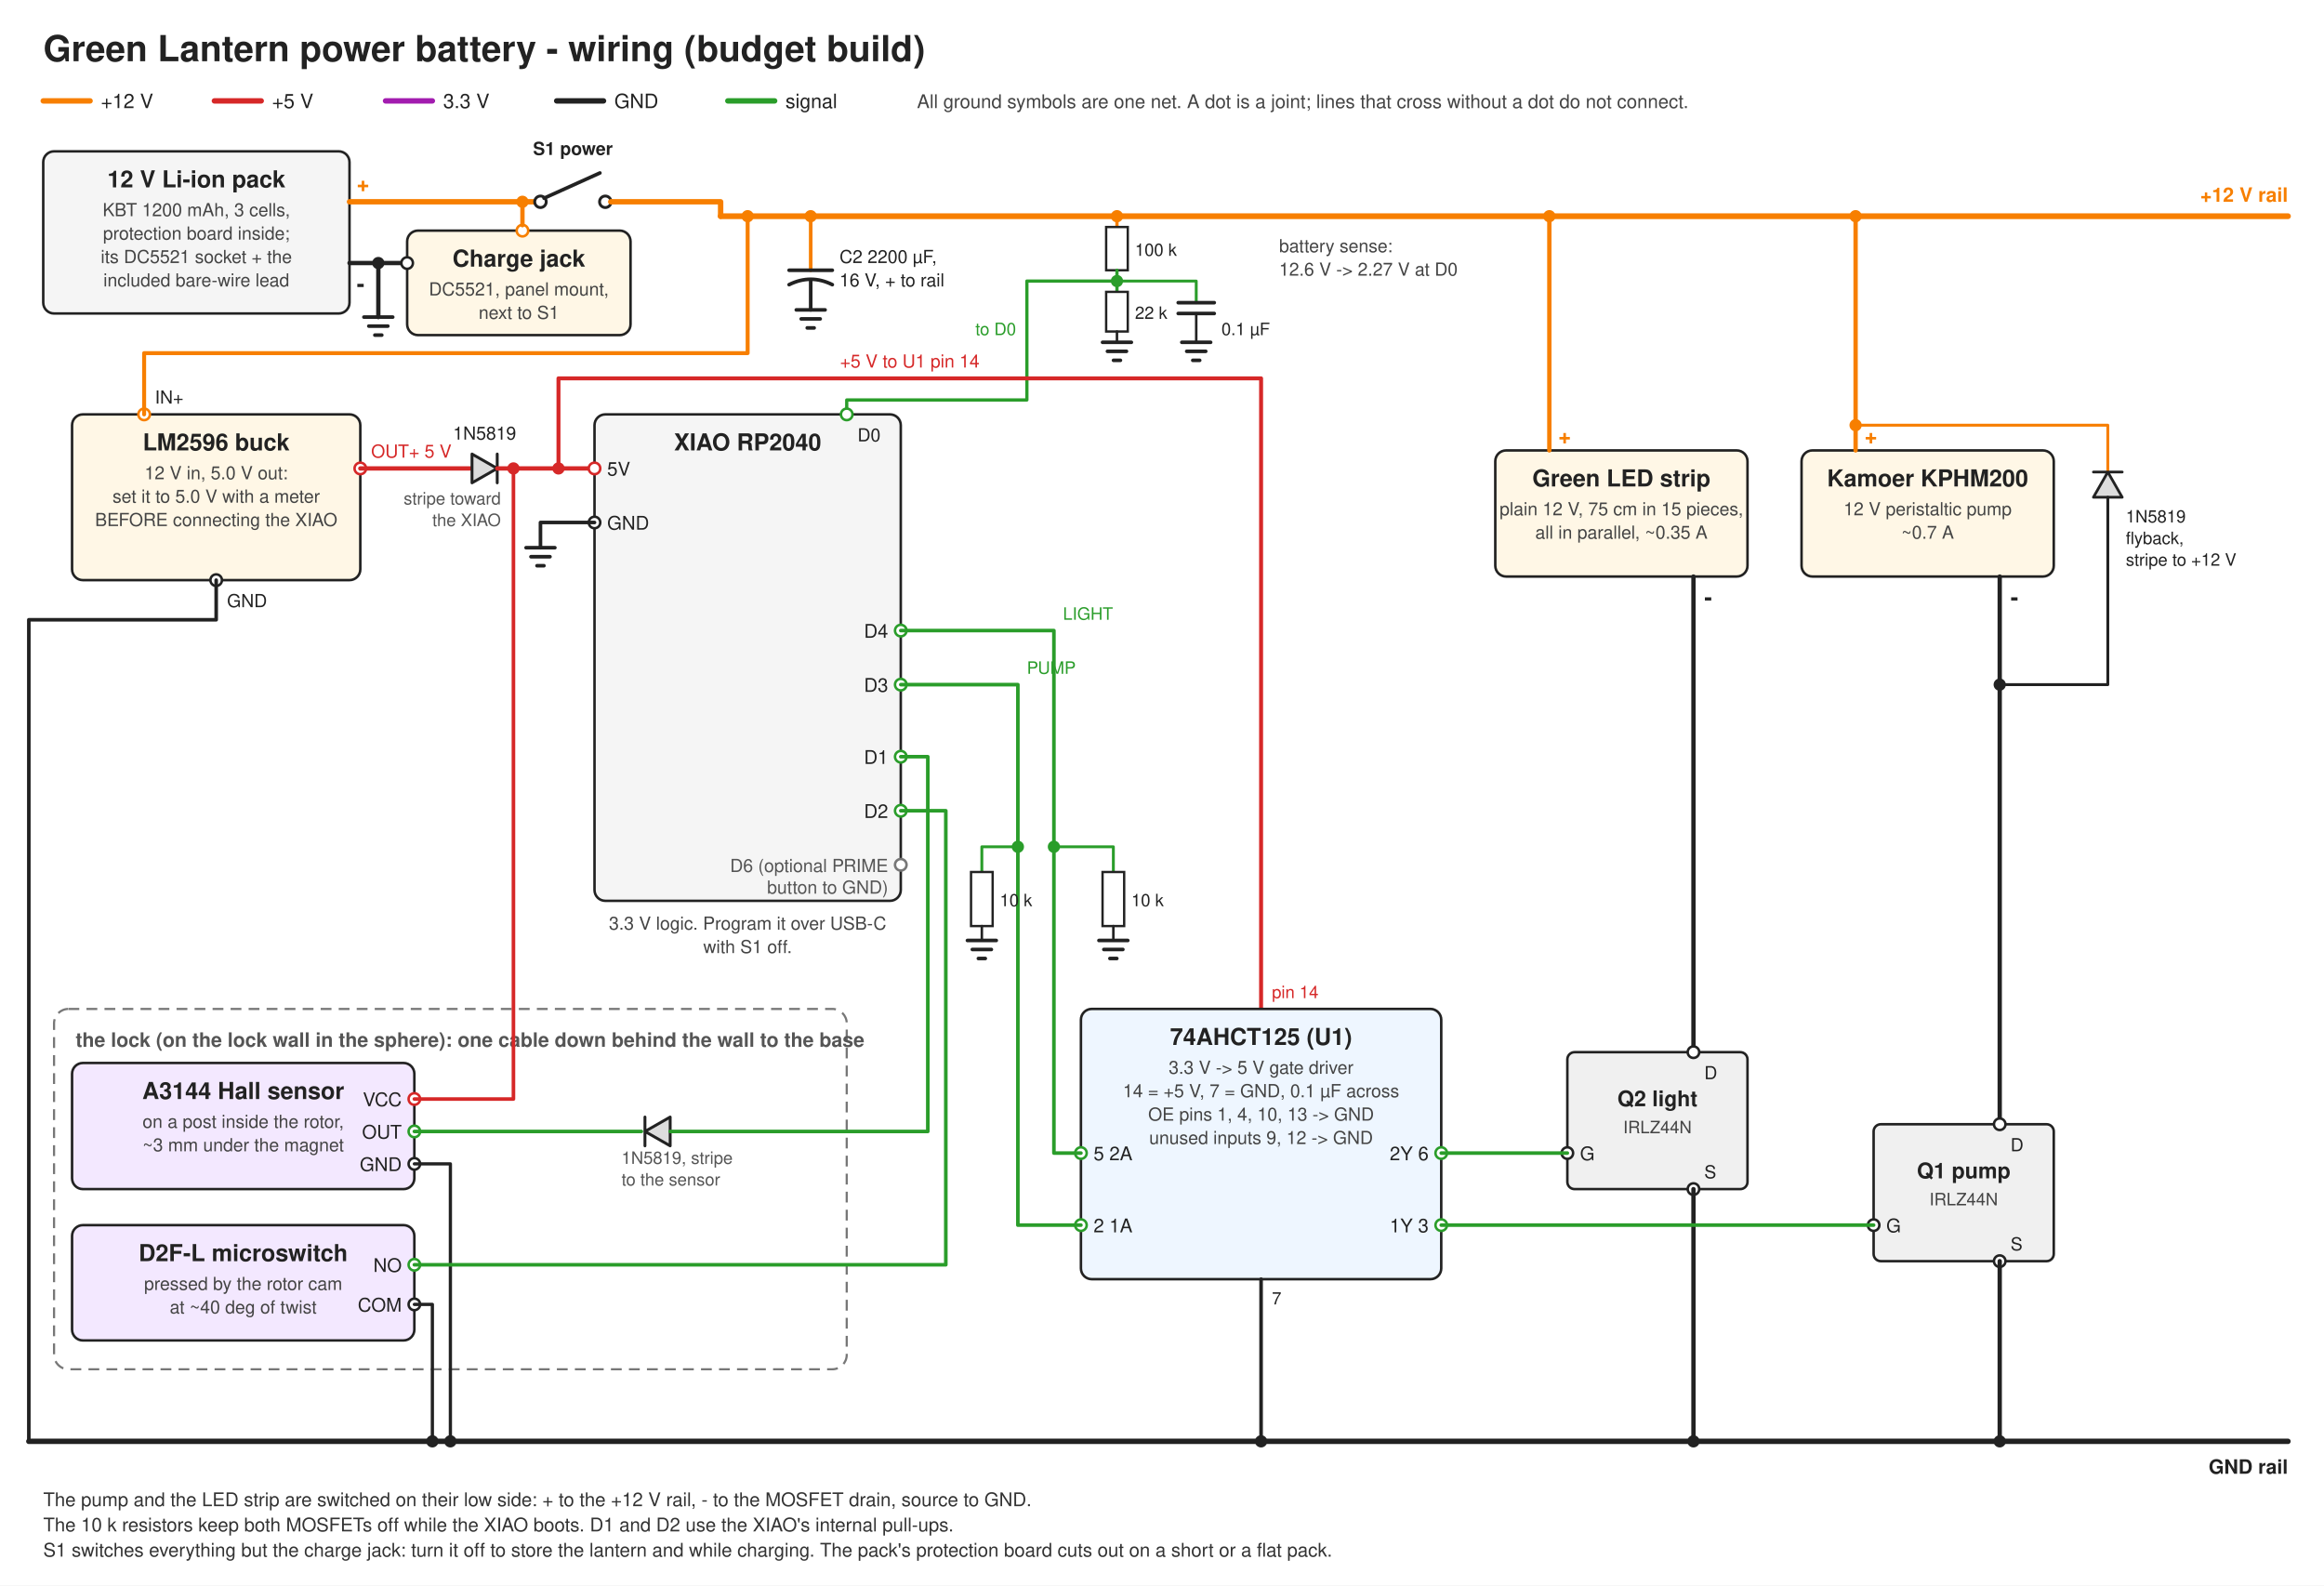
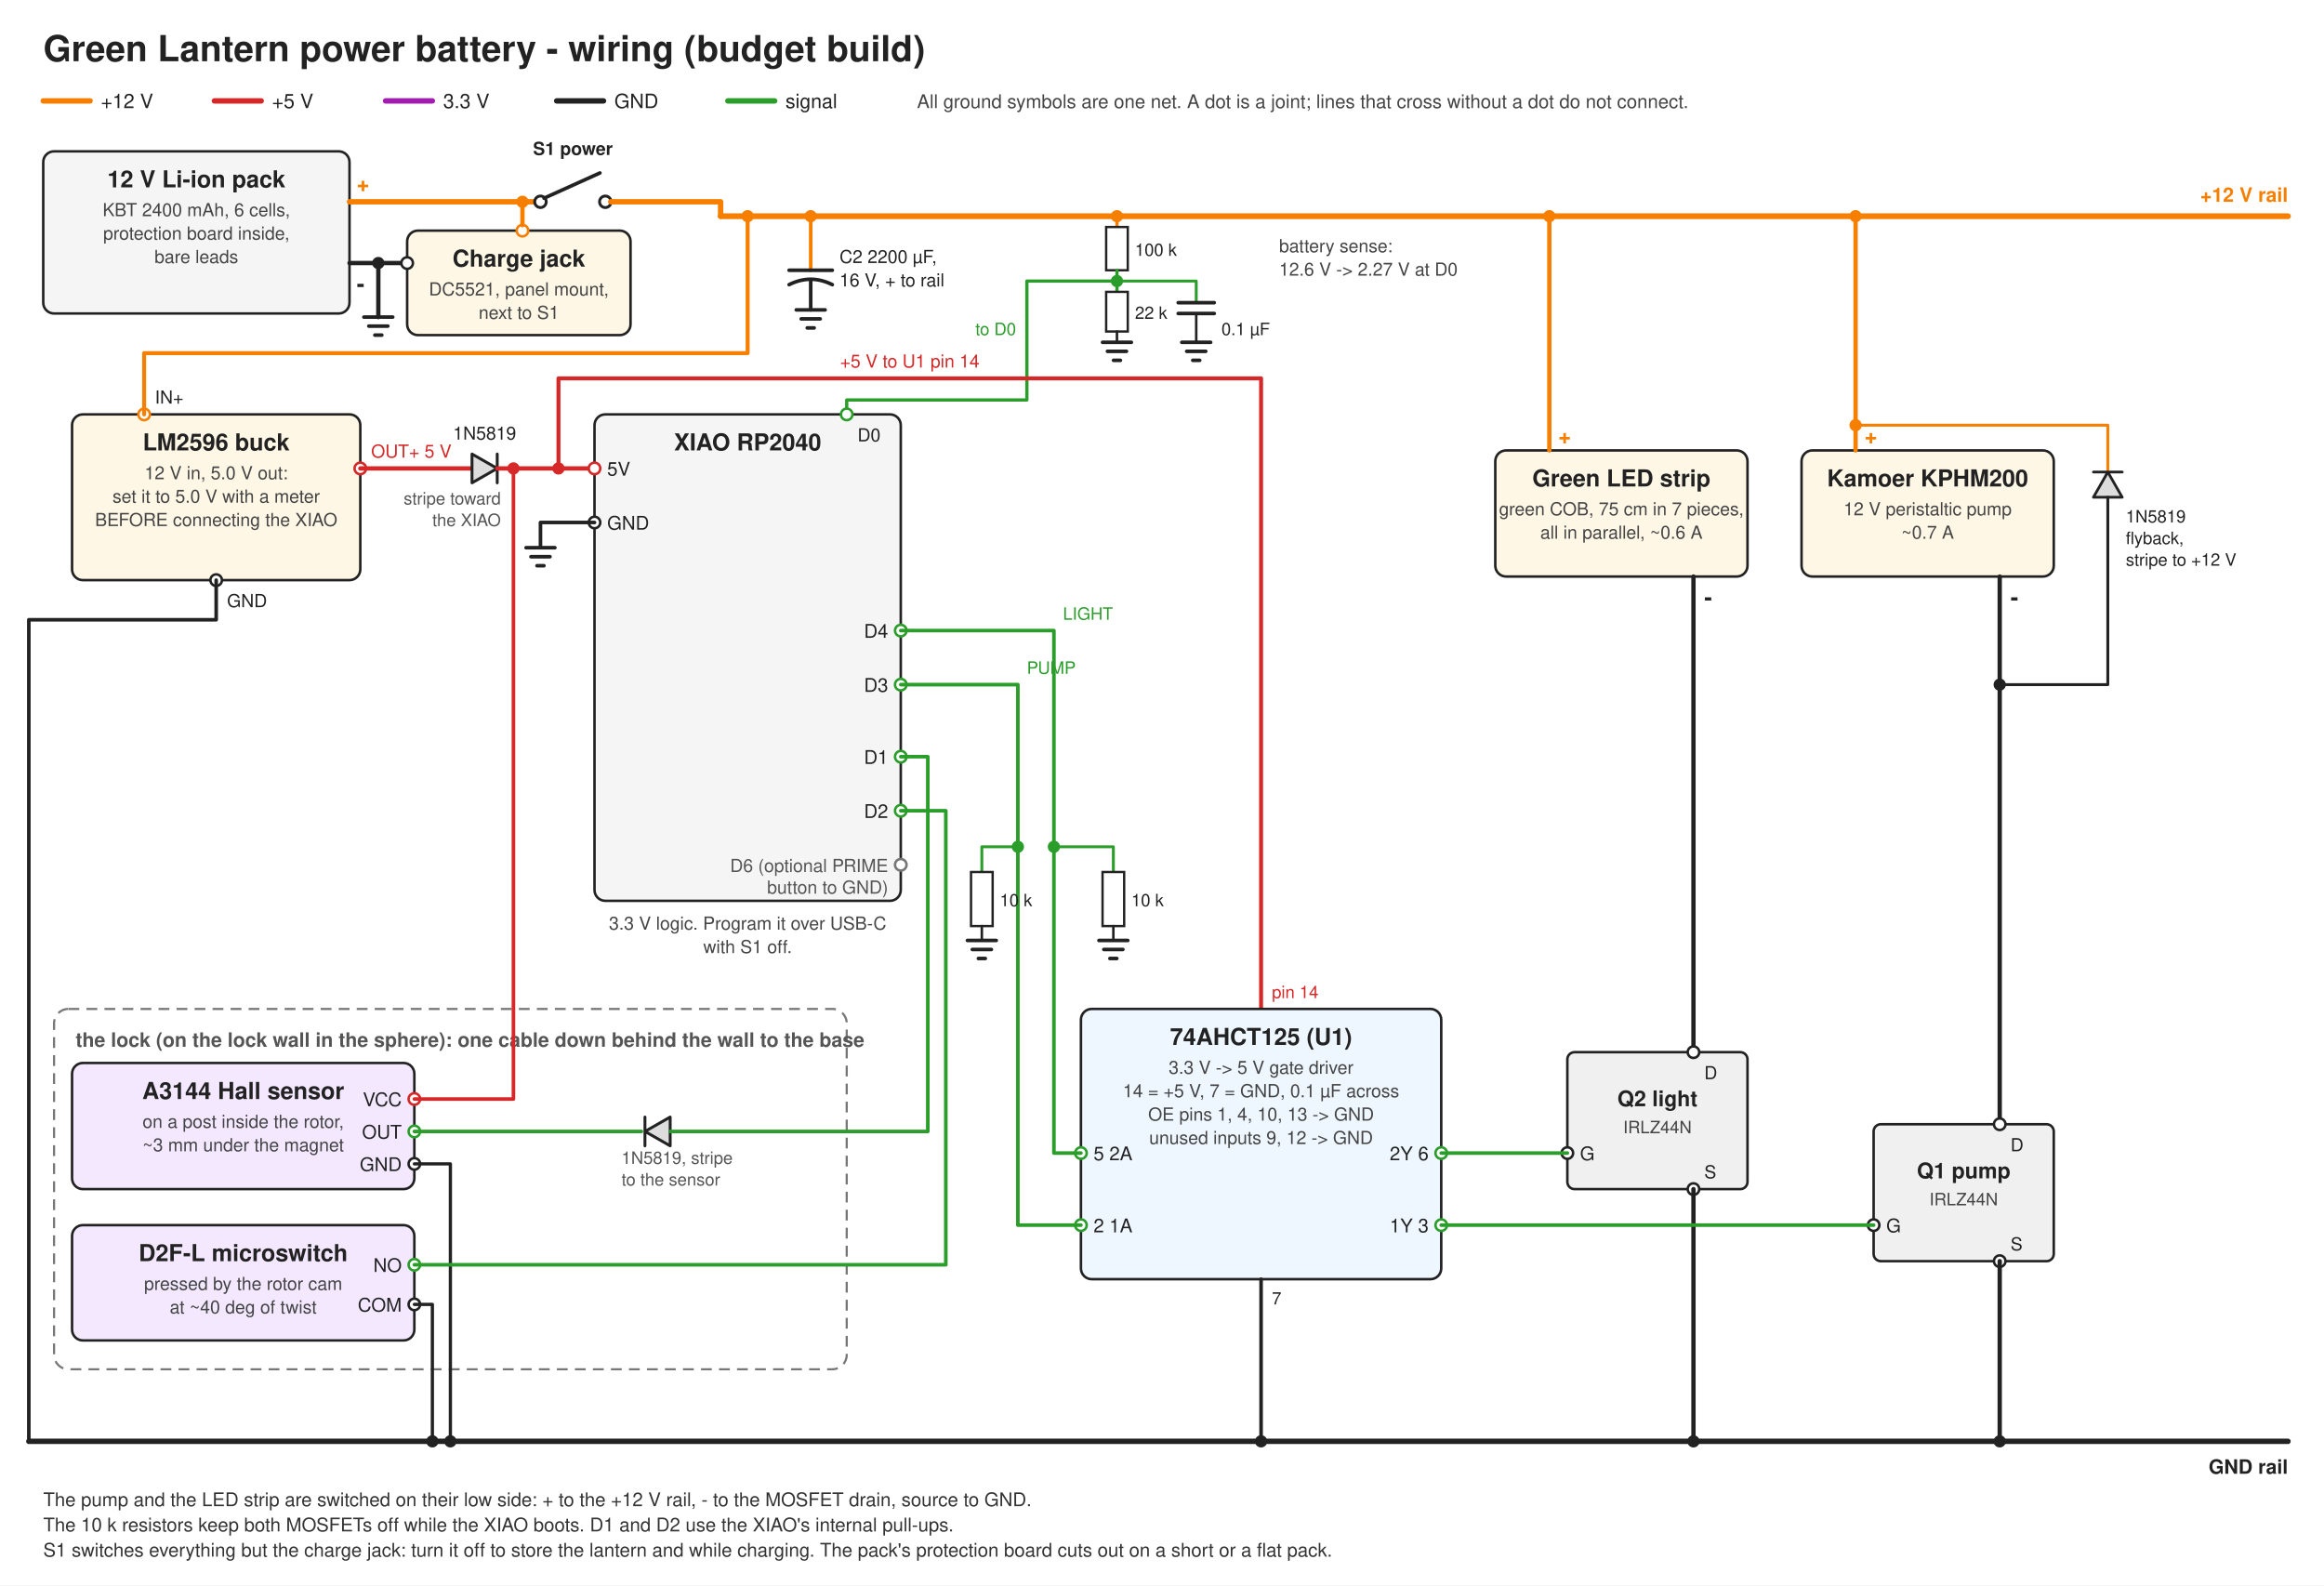
<svg xmlns="http://www.w3.org/2000/svg" viewBox="0 0 1290 880" width="1290" height="880" font-family="Helvetica, Arial, sans-serif" font-size="12" fill="#222222">
  <defs>
    <marker id="arr" viewBox="0 0 10 10" refX="9" refY="5" markerWidth="7" markerHeight="7" orient="auto-start-reverse">
      <path d="M0,0 L10,5 L0,10 z" fill="context-stroke" />
    </marker>
    <marker id="arrP" viewBox="0 0 10 10" refX="9" refY="5" markerWidth="7" markerHeight="7" orient="auto-start-reverse">
      <path d="M0,0 L10,5 L0,10 z" fill="#7c3aed" />
    </marker>
    <marker id="arrB" viewBox="0 0 10 10" refX="9" refY="5" markerWidth="7" markerHeight="7" orient="auto-start-reverse">
      <path d="M0,0 L10,5 L0,10 z" fill="#1d4ed8" />
    </marker>
    <marker id="arrGy" viewBox="0 0 10 10" refX="9" refY="5" markerWidth="7" markerHeight="7" orient="auto-start-reverse">
      <path d="M0,0 L10,5 L0,10 z" fill="#777777" />
    </marker>
    <marker id="arrG" viewBox="0 0 10 10" refX="9" refY="5" markerWidth="7" markerHeight="7" orient="auto-start-reverse">
      <path d="M0,0 L10,5 L0,10 z" fill="#2a9d2a" />
    </marker>
    <marker id="arrK" viewBox="0 0 10 10" refX="9" refY="5" markerWidth="7" markerHeight="7" orient="auto-start-reverse">
      <path d="M0,0 L10,5 L0,10 z" fill="#222222" />
    </marker>
    <marker id="arrO" viewBox="0 0 10 10" refX="9" refY="5" markerWidth="7" markerHeight="7" orient="auto-start-reverse">
      <path d="M0,0 L10,5 L0,10 z" fill="#f77f00" />
    </marker>
    <marker id="arrR" viewBox="0 0 10 10" refX="9" refY="5" markerWidth="7" markerHeight="7" orient="auto-start-reverse">
      <path d="M0,0 L10,5 L0,10 z" fill="#d62828" />
    </marker>
  </defs>
  <rect x="0" y="0" width="1290" height="880" fill="#ffffff" />
  <text x="24" y="34" font-size="20" text-anchor="start" font-weight="bold" fill="#222222">Green Lantern power battery - wiring (budget build)</text>
  <path d="M24,56 L50,56" fill="none" stroke="#f77f00" stroke-width="3" stroke-linecap="round" stroke-linejoin="round" />
  <text x="56" y="60" font-size="11" text-anchor="start" font-weight="normal" fill="#222222">+12 V</text>
  <path d="M119,56 L145,56" fill="none" stroke="#d62828" stroke-width="3" stroke-linecap="round" stroke-linejoin="round" />
  <text x="151" y="60" font-size="11" text-anchor="start" font-weight="normal" fill="#222222">+5 V</text>
  <path d="M214,56 L240,56" fill="none" stroke="#a21caf" stroke-width="3" stroke-linecap="round" stroke-linejoin="round" />
  <text x="246" y="60" font-size="11" text-anchor="start" font-weight="normal" fill="#222222">3.3 V</text>
  <path d="M309,56 L335,56" fill="none" stroke="#222222" stroke-width="3" stroke-linecap="round" stroke-linejoin="round" />
  <text x="341" y="60" font-size="11" text-anchor="start" font-weight="normal" fill="#222222">GND</text>
  <path d="M404,56 L430,56" fill="none" stroke="#2a9d2a" stroke-width="3" stroke-linecap="round" stroke-linejoin="round" />
  <text x="436" y="60" font-size="11" text-anchor="start" font-weight="normal" fill="#222222">signal</text>
  <text x="509" y="60" font-size="10.5" text-anchor="start" font-weight="normal" fill="#444">All ground symbols are one net. A dot is a joint; lines that cross without a dot do not connect.</text>
  <path d="M400,120 L1270,120" fill="none" stroke="#f77f00" stroke-width="3.2" stroke-linecap="round" stroke-linejoin="round" />
  <text x="1270" y="112" font-size="11" text-anchor="end" font-weight="bold" fill="#f77f00">+12 V rail</text>
  <path d="M16,800 L1270,800" fill="none" stroke="#222222" stroke-width="3" stroke-linecap="round" stroke-linejoin="round" />
  <text x="1270" y="818" font-size="11" text-anchor="end" font-weight="bold" fill="#222222">GND rail</text>
  <rect x="24" y="84" width="170" height="90" rx="6" fill="#f5f5f5" stroke="#222222" stroke-width="1.4" />
  <text x="109.0" y="104" font-size="13" text-anchor="middle" font-weight="bold" fill="#222222">12 V Li-ion pack</text>
-   <text x="109.0" y="120" font-size="10" text-anchor="middle" font-weight="normal" fill="#444">KBT 1200 mAh, 3 cells,</text>
-   <text x="109.0" y="133" font-size="10" text-anchor="middle" font-weight="normal" fill="#444">protection board inside;</text>
-   <text x="109.0" y="146" font-size="10" text-anchor="middle" font-weight="normal" fill="#444">its DC5521 socket + the</text>
-   <text x="109.0" y="159" font-size="10" text-anchor="middle" font-weight="normal" fill="#444">included bare-wire lead</text>
+   <text x="109.0" y="120" font-size="10" text-anchor="middle" font-weight="normal" fill="#444">KBT 2400 mAh, 6 cells,</text>
+   <text x="109.0" y="133" font-size="10" text-anchor="middle" font-weight="normal" fill="#444">protection board inside,</text>
+   <text x="109.0" y="146" font-size="10" text-anchor="middle" font-weight="normal" fill="#444">bare leads</text>
  <text x="198" y="106" font-size="12" text-anchor="start" font-weight="bold" fill="#f77f00">+</text>
  <text x="198" y="162" font-size="13" text-anchor="start" font-weight="bold" fill="#222222">-</text>
  <path d="M194,112 L300,112" fill="none" stroke="#f77f00" stroke-width="3" stroke-linecap="round" stroke-linejoin="round" />
  <circle cx="290" cy="112" r="3.4" fill="#f77f00" />
  <circle cx="300" cy="112" r="3.2" fill="#ffffff" stroke="#222222" stroke-width="1.6" />
  <circle cx="336" cy="112" r="3.2" fill="#ffffff" stroke="#222222" stroke-width="1.6" />
  <path d="M302,110 L333,96" fill="none" stroke="#222222" stroke-width="2" stroke-linecap="round" stroke-linejoin="round" />
  <text x="318" y="86" font-size="10" text-anchor="middle" font-weight="bold" fill="#222222">S1 power</text>
  <path d="M339,112 L400,112 L400,120" fill="none" stroke="#f77f00" stroke-width="3" stroke-linecap="round" stroke-linejoin="round" />
  <path d="M194,146 L226,146" fill="none" stroke="#222222" stroke-width="2.4" stroke-linecap="round" stroke-linejoin="round" />
  <circle cx="210" cy="146" r="3.4" fill="#222222" />
  <path d="M210,146 L210,176" fill="none" stroke="#222222" stroke-width="2.4" stroke-linecap="round" stroke-linejoin="round" />
  <path d="M202.0,176 L218.0,176 M204.72,181.0 L215.28,181.0 M208.08,186.0 L211.92,186.0" fill="none" stroke="#222222" stroke-width="2" stroke-linecap="round" stroke-linejoin="round" />
  <rect x="226" y="128" width="124" height="58" rx="6" fill="#fff7e6" stroke="#222222" stroke-width="1.4" />
  <text x="288.0" y="148" font-size="13" text-anchor="middle" font-weight="bold" fill="#222222">Charge jack</text>
  <text x="288.0" y="164" font-size="10" text-anchor="middle" font-weight="normal" fill="#444">DC5521, panel mount,</text>
  <text x="288.0" y="177" font-size="10" text-anchor="middle" font-weight="normal" fill="#444">next to S1</text>
  <circle cx="226" cy="146" r="3.2" fill="#ffffff" stroke="#222222" stroke-width="1.4" />
  <circle cx="290" cy="128" r="3.2" fill="#ffffff" stroke="#f77f00" stroke-width="1.4" />
  <path d="M290,112 L290,125" fill="none" stroke="#f77f00" stroke-width="2.4" stroke-linecap="round" stroke-linejoin="round" />
  <path d="M450,120 L450,150" fill="none" stroke="#f77f00" stroke-width="2" stroke-linecap="round" stroke-linejoin="round" />
  <path d="M438,150 L462,150 M438,158 Q450,152 462,158" fill="none" stroke="#222222" stroke-width="2" stroke-linecap="round" stroke-linejoin="round" />
  <path d="M450,156 L450,172" fill="none" stroke="#222222" stroke-width="2" stroke-linecap="round" stroke-linejoin="round" />
  <path d="M442.0,172 L458.0,172 M444.72,177.0 L455.28,177.0 M448.08,182.0 L451.92,182.0" fill="none" stroke="#222222" stroke-width="2" stroke-linecap="round" stroke-linejoin="round" />
  <text x="466" y="146" font-size="10" text-anchor="start" font-weight="normal" fill="#222222">C2 2200 µF,</text>
  <text x="466" y="159" font-size="10" text-anchor="start" font-weight="normal" fill="#222222">16 V, + to rail</text>
  <circle cx="450" cy="120" r="3.4" fill="#f77f00" />
  <circle cx="620" cy="120" r="3.4" fill="#f77f00" />
  <path d="M620,120 L620,126" fill="none" stroke="#f77f00" stroke-width="1.8" stroke-linecap="round" stroke-linejoin="round" />
  <rect x="614" y="126" width="12" height="24" rx="0" fill="#ffffff" stroke="#222222" stroke-width="1.3" />
  <text x="630" y="142" font-size="9.5" text-anchor="start" font-weight="normal" fill="#222222">100 k</text>
  <path d="M620,150 L620,162" fill="none" stroke="#2a9d2a" stroke-width="1.8" stroke-linecap="round" stroke-linejoin="round" />
  <circle cx="620" cy="156" r="3.4" fill="#2a9d2a" />
  <rect x="614" y="162" width="12" height="22" rx="0" fill="#ffffff" stroke="#222222" stroke-width="1.3" />
  <text x="630" y="177" font-size="9.5" text-anchor="start" font-weight="normal" fill="#222222">22 k</text>
  <path d="M620,184 L620,190" fill="none" stroke="#222222" stroke-width="1.4" stroke-linecap="round" stroke-linejoin="round" />
  <path d="M612.0,190 L628.0,190 M614.72,195.0 L625.28,195.0 M618.08,200.0 L621.92,200.0" fill="none" stroke="#222222" stroke-width="2" stroke-linecap="round" stroke-linejoin="round" />
  <path d="M620,156 L664,156 L664,168" fill="none" stroke="#2a9d2a" stroke-width="1.6" stroke-linecap="round" stroke-linejoin="round" />
  <path d="M654,168 L674,168 M654,174 L674,174" fill="none" stroke="#222222" stroke-width="2" stroke-linecap="round" stroke-linejoin="round" />
  <path d="M664,174 L664,190" fill="none" stroke="#222222" stroke-width="1.4" stroke-linecap="round" stroke-linejoin="round" />
  <path d="M656.0,190 L672.0,190 M658.72,195.0 L669.28,195.0 M662.08,200.0 L665.92,200.0" fill="none" stroke="#222222" stroke-width="2" stroke-linecap="round" stroke-linejoin="round" />
  <text x="678" y="186" font-size="9.5" text-anchor="start" font-weight="normal" fill="#222222">0.1 µF</text>
  <text x="710" y="140" font-size="10" text-anchor="start" font-weight="normal" fill="#444">battery sense:</text>
  <text x="710" y="153" font-size="10" text-anchor="start" font-weight="normal" fill="#444">12.6 V -&gt; 2.27 V at D0</text>
  <path d="M620,156 L570,156 L570,222 L470,222 L470,230" fill="none" stroke="#2a9d2a" stroke-width="1.8" stroke-linecap="round" stroke-linejoin="round" />
  <text x="564" y="186" font-size="9.5" text-anchor="end" font-weight="normal" fill="#2a9d2a">to D0</text>
  <rect x="40" y="230" width="160" height="92" rx="6" fill="#fff7e6" stroke="#222222" stroke-width="1.4" />
  <text x="120.0" y="250" font-size="13" text-anchor="middle" font-weight="bold" fill="#222222">LM2596 buck</text>
  <text x="120.0" y="266" font-size="10" text-anchor="middle" font-weight="normal" fill="#444">12 V in, 5.0 V out:</text>
  <text x="120.0" y="279" font-size="10" text-anchor="middle" font-weight="normal" fill="#444">set it to 5.0 V with a meter</text>
  <text x="120.0" y="292" font-size="10" text-anchor="middle" font-weight="normal" fill="#444">BEFORE connecting the XIAO</text>
  <circle cx="80" cy="230" r="3.2" fill="#ffffff" stroke="#f77f00" stroke-width="1.4" />
  <text x="86" y="224" font-size="10" text-anchor="start" font-weight="normal" fill="#222222">IN+</text>
  <path d="M80,230 L80,196 L415,196 L415,120" fill="none" stroke="#f77f00" stroke-width="2.2" stroke-linecap="round" stroke-linejoin="round" />
  <circle cx="415" cy="120" r="3.4" fill="#f77f00" />
  <circle cx="120" cy="322" r="3.2" fill="#ffffff" stroke="#222222" stroke-width="1.4" />
  <text x="126" y="337" font-size="10" text-anchor="start" font-weight="normal" fill="#222222">GND</text>
  <path d="M120,322 L120,344 L16,344 L16,800" fill="none" stroke="#222222" stroke-width="2" stroke-linecap="round" stroke-linejoin="round" />
  <circle cx="200" cy="260" r="3.2" fill="#ffffff" stroke="#d62828" stroke-width="1.4" />
  <text x="207" y="264" font-size="10.5" text-anchor="start" font-weight="normal" fill="#222222" />
  <text x="206" y="254" font-size="10" text-anchor="start" font-weight="normal" fill="#d62828">OUT+ 5 V</text>
  <path d="M200,260 L262,260" fill="none" stroke="#d62828" stroke-width="2.4" stroke-linecap="round" stroke-linejoin="round" />
  <path d="M262,252 L262,268 L276,260 Z M276,252 L276,268" fill="#dddddd" stroke="#222222" stroke-width="1.6" stroke-linecap="round" stroke-linejoin="round" />
  <text x="269" y="244" font-size="10" text-anchor="middle" font-weight="normal" fill="#222222">1N5819</text>
  <text x="278" y="280" font-size="9.5" text-anchor="end" font-weight="normal" fill="#555">stripe toward</text>
  <text x="278" y="292" font-size="9.5" text-anchor="end" font-weight="normal" fill="#555">the XIAO</text>
  <path d="M276,260 L330,260" fill="none" stroke="#d62828" stroke-width="2.4" stroke-linecap="round" stroke-linejoin="round" />
  <rect x="330" y="230" width="170" height="270" rx="6" fill="#f5f5f5" stroke="#222222" stroke-width="1.4" />
  <text x="415.0" y="250" font-size="13" text-anchor="middle" font-weight="bold" fill="#222222">XIAO RP2040</text>
  <text x="415.0" y="516" font-size="10" text-anchor="middle" font-weight="normal" fill="#444">3.3 V logic. Program it over USB-C</text>
  <text x="415.0" y="529" font-size="10" text-anchor="middle" font-weight="normal" fill="#444">with S1 off.</text>
  <circle cx="330" cy="260" r="3.2" fill="#ffffff" stroke="#d62828" stroke-width="1.4" />
  <text x="337" y="264" font-size="10.5" text-anchor="start" font-weight="normal" fill="#222222">5V</text>
  <circle cx="330" cy="290" r="3.2" fill="#ffffff" stroke="#222222" stroke-width="1.4" />
  <text x="337" y="294" font-size="10.5" text-anchor="start" font-weight="normal" fill="#222222">GND</text>
  <circle cx="500" cy="350" r="3.2" fill="#ffffff" stroke="#2a9d2a" stroke-width="1.4" />
  <text x="493" y="354" font-size="10.5" text-anchor="end" font-weight="normal" fill="#222222">D4</text>
  <circle cx="500" cy="380" r="3.2" fill="#ffffff" stroke="#2a9d2a" stroke-width="1.4" />
  <text x="493" y="384" font-size="10.5" text-anchor="end" font-weight="normal" fill="#222222">D3</text>
  <circle cx="500" cy="420" r="3.2" fill="#ffffff" stroke="#2a9d2a" stroke-width="1.4" />
  <text x="493" y="424" font-size="10.5" text-anchor="end" font-weight="normal" fill="#222222">D1</text>
  <circle cx="500" cy="450" r="3.2" fill="#ffffff" stroke="#2a9d2a" stroke-width="1.4" />
  <text x="493" y="454" font-size="10.5" text-anchor="end" font-weight="normal" fill="#222222">D2</text>
  <circle cx="470" cy="230" r="3.2" fill="#ffffff" stroke="#2a9d2a" stroke-width="1.4" />
  <text x="476" y="245" font-size="10" text-anchor="start" font-weight="normal" fill="#222222">D0</text>
  <circle cx="500" cy="480" r="3.2" fill="#ffffff" stroke="#777777" stroke-width="1.4" />
  <text x="493" y="484" font-size="10" text-anchor="end" font-weight="normal" fill="#555">D6 (optional PRIME</text>
  <text x="493" y="496" font-size="10" text-anchor="end" font-weight="normal" fill="#555">button to GND)</text>
  <path d="M330,290 L300,290 L300,304" fill="none" stroke="#222222" stroke-width="2" stroke-linecap="round" stroke-linejoin="round" />
  <path d="M292.0,304 L308.0,304 M294.72,309.0 L305.28,309.0 M298.08,314.0 L301.92,314.0" fill="none" stroke="#222222" stroke-width="2" stroke-linecap="round" stroke-linejoin="round" />
  <circle cx="310" cy="260" r="3.4" fill="#d62828" />
  <path d="M310,260 L310,210 L700,210 L700,560" fill="none" stroke="#d62828" stroke-width="2.2" stroke-linecap="round" stroke-linejoin="round" />
  <text x="505" y="204" font-size="10" text-anchor="middle" font-weight="normal" fill="#d62828">+5 V to U1 pin 14</text>
  <rect x="600" y="560" width="200" height="150" rx="6" fill="#eef6ff" stroke="#222222" stroke-width="1.4" />
  <text x="700.0" y="580" font-size="13" text-anchor="middle" font-weight="bold" fill="#222222">74AHCT125 (U1)</text>
  <text x="700.0" y="596" font-size="10" text-anchor="middle" font-weight="normal" fill="#444">3.3 V -&gt; 5 V gate driver</text>
  <text x="700.0" y="609" font-size="10" text-anchor="middle" font-weight="normal" fill="#444">14 = +5 V, 7 = GND, 0.1 µF across</text>
  <text x="700.0" y="622" font-size="10" text-anchor="middle" font-weight="normal" fill="#444">OE pins 1, 4, 10, 13 -&gt; GND</text>
  <text x="700.0" y="635" font-size="10" text-anchor="middle" font-weight="normal" fill="#444">unused inputs 9, 12 -&gt; GND</text>
  <text x="706" y="554" font-size="9.5" text-anchor="start" font-weight="normal" fill="#d62828">pin 14</text>
  <circle cx="600" cy="640" r="3.2" fill="#ffffff" stroke="#2a9d2a" stroke-width="1.4" />
  <text x="607" y="644" font-size="10.5" text-anchor="start" font-weight="normal" fill="#222222">5  2A</text>
  <circle cx="800" cy="640" r="3.2" fill="#ffffff" stroke="#2a9d2a" stroke-width="1.4" />
  <text x="793" y="644" font-size="10.5" text-anchor="end" font-weight="normal" fill="#222222">2Y  6</text>
  <circle cx="600" cy="680" r="3.2" fill="#ffffff" stroke="#2a9d2a" stroke-width="1.4" />
  <text x="607" y="684" font-size="10.5" text-anchor="start" font-weight="normal" fill="#222222">2  1A</text>
  <circle cx="800" cy="680" r="3.2" fill="#ffffff" stroke="#2a9d2a" stroke-width="1.4" />
  <text x="793" y="684" font-size="10.5" text-anchor="end" font-weight="normal" fill="#222222">1Y  3</text>
  <path d="M700.0,710 L700.0,800" fill="none" stroke="#222222" stroke-width="2" stroke-linecap="round" stroke-linejoin="round" />
  <text x="706.0" y="724" font-size="9.5" text-anchor="start" font-weight="normal" fill="#222222">7</text>
  <circle cx="700.0" cy="800" r="3.4" fill="#222222" />
  <path d="M500,350 L585,350 L585,640 L600,640" fill="none" stroke="#2a9d2a" stroke-width="2" stroke-linecap="round" stroke-linejoin="round" />
  <path d="M500,380 L565,380 L565,680 L600,680" fill="none" stroke="#2a9d2a" stroke-width="2" stroke-linecap="round" stroke-linejoin="round" />
  <text x="590" y="344" font-size="9.5" text-anchor="start" font-weight="normal" fill="#2a9d2a">LIGHT</text>
  <text x="570" y="374" font-size="9.5" text-anchor="start" font-weight="normal" fill="#2a9d2a">PUMP</text>
  <circle cx="585" cy="470" r="3.4" fill="#2a9d2a" />
  <path d="M585,470 L618,470 L618,484" fill="none" stroke="#2a9d2a" stroke-width="1.6" stroke-linecap="round" stroke-linejoin="round" />
  <rect x="612" y="484" width="12" height="30" rx="0" fill="#ffffff" stroke="#222222" stroke-width="1.3" />
  <text x="628" y="503" font-size="9.5" text-anchor="start" font-weight="normal" fill="#222222">10 k</text>
  <path d="M618,514 L618,522" fill="none" stroke="#222222" stroke-width="1.4" stroke-linecap="round" stroke-linejoin="round" />
  <path d="M610.0,522 L626.0,522 M612.72,527.0 L623.28,527.0 M616.08,532.0 L619.92,532.0" fill="none" stroke="#222222" stroke-width="2" stroke-linecap="round" stroke-linejoin="round" />
  <circle cx="565" cy="470" r="3.4" fill="#2a9d2a" />
  <path d="M565,470 L545,470 L545,484" fill="none" stroke="#2a9d2a" stroke-width="1.6" stroke-linecap="round" stroke-linejoin="round" />
  <rect x="539" y="484" width="12" height="30" rx="0" fill="#ffffff" stroke="#222222" stroke-width="1.3" />
  <text x="555" y="503" font-size="9.5" text-anchor="start" font-weight="normal" fill="#222222">10 k</text>
  <path d="M545,514 L545,522" fill="none" stroke="#222222" stroke-width="1.4" stroke-linecap="round" stroke-linejoin="round" />
  <path d="M537.0,522 L553.0,522 M539.72,527.0 L550.28,527.0 M543.08,532.0 L546.92,532.0" fill="none" stroke="#222222" stroke-width="2" stroke-linecap="round" stroke-linejoin="round" />
  <rect x="830" y="250" width="140" height="70" rx="6" fill="#fff7e6" stroke="#222222" stroke-width="1.4" />
  <text x="900.0" y="270" font-size="13" text-anchor="middle" font-weight="bold" fill="#222222">Green LED strip</text>
-   <text x="900.0" y="286" font-size="10" text-anchor="middle" font-weight="normal" fill="#444">plain 12 V, 75 cm in 15 pieces,</text>
-   <text x="900.0" y="299" font-size="10" text-anchor="middle" font-weight="normal" fill="#444">all in parallel, ~0.35 A</text>
+   <text x="900.0" y="286" font-size="10" text-anchor="middle" font-weight="normal" fill="#444">green COB, 75 cm in 7 pieces,</text>
+   <text x="900.0" y="299" font-size="10" text-anchor="middle" font-weight="normal" fill="#444">all in parallel, ~0.6 A</text>
  <path d="M860,120 L860,250" fill="none" stroke="#f77f00" stroke-width="2.4" stroke-linecap="round" stroke-linejoin="round" />
  <circle cx="860" cy="120" r="3.4" fill="#f77f00" />
  <text x="865" y="246" font-size="12" text-anchor="start" font-weight="bold" fill="#f77f00">+</text>
  <path d="M940,320 L940,584" fill="none" stroke="#222222" stroke-width="2.4" stroke-linecap="round" stroke-linejoin="round" />
  <text x="946" y="336" font-size="13" text-anchor="start" font-weight="bold" fill="#222222">-</text>
  <rect x="870" y="584" width="100" height="76" rx="4" fill="#f0f0f0" stroke="#222222" stroke-width="1.4" />
  <text x="920" y="614" font-size="12" text-anchor="middle" font-weight="bold" fill="#222222">Q2 light</text>
  <text x="920" y="629" font-size="9.5" text-anchor="middle" font-weight="normal" fill="#444">IRLZ44N</text>
  <circle cx="940" cy="584" r="3.2" fill="#ffffff" stroke="#222222" stroke-width="1.4" />
  <text x="946" y="599" font-size="10" text-anchor="start" font-weight="normal" fill="#222222">D</text>
  <circle cx="870" cy="640" r="3.2" fill="#ffffff" stroke="#222222" stroke-width="1.4" />
  <text x="877" y="644" font-size="10.5" text-anchor="start" font-weight="normal" fill="#222222">G</text>
  <circle cx="940" cy="660" r="3.2" fill="#ffffff" stroke="#222222" stroke-width="1.4" />
  <text x="946" y="654" font-size="10" text-anchor="start" font-weight="normal" fill="#222222">S</text>
  <path d="M940,660 L940,800" fill="none" stroke="#222222" stroke-width="2.4" stroke-linecap="round" stroke-linejoin="round" />
  <circle cx="940" cy="800" r="3.4" fill="#222222" />
  <path d="M800,640 L870,640" fill="none" stroke="#2a9d2a" stroke-width="2" stroke-linecap="round" stroke-linejoin="round" />
  <rect x="1000" y="250" width="140" height="70" rx="6" fill="#fff7e6" stroke="#222222" stroke-width="1.4" />
  <text x="1070.0" y="270" font-size="13" text-anchor="middle" font-weight="bold" fill="#222222">Kamoer KPHM200</text>
  <text x="1070.0" y="286" font-size="10" text-anchor="middle" font-weight="normal" fill="#444">12 V peristaltic pump</text>
  <text x="1070.0" y="299" font-size="10" text-anchor="middle" font-weight="normal" fill="#444">~0.7 A</text>
  <path d="M1030,120 L1030,250" fill="none" stroke="#f77f00" stroke-width="2.4" stroke-linecap="round" stroke-linejoin="round" />
  <circle cx="1030" cy="120" r="3.4" fill="#f77f00" />
  <text x="1035" y="246" font-size="12" text-anchor="start" font-weight="bold" fill="#f77f00">+</text>
  <path d="M1110,320 L1110,624" fill="none" stroke="#222222" stroke-width="2.4" stroke-linecap="round" stroke-linejoin="round" />
  <text x="1116" y="336" font-size="13" text-anchor="start" font-weight="bold" fill="#222222">-</text>
  <rect x="1040" y="624" width="100" height="76" rx="4" fill="#f0f0f0" stroke="#222222" stroke-width="1.4" />
  <text x="1090" y="654" font-size="12" text-anchor="middle" font-weight="bold" fill="#222222">Q1 pump</text>
  <text x="1090" y="669" font-size="9.5" text-anchor="middle" font-weight="normal" fill="#444">IRLZ44N</text>
  <circle cx="1110" cy="624" r="3.2" fill="#ffffff" stroke="#222222" stroke-width="1.4" />
  <text x="1116" y="639" font-size="10" text-anchor="start" font-weight="normal" fill="#222222">D</text>
  <circle cx="1040" cy="680" r="3.2" fill="#ffffff" stroke="#222222" stroke-width="1.4" />
  <text x="1047" y="684" font-size="10.5" text-anchor="start" font-weight="normal" fill="#222222">G</text>
  <circle cx="1110" cy="700" r="3.2" fill="#ffffff" stroke="#222222" stroke-width="1.4" />
  <text x="1116" y="694" font-size="10" text-anchor="start" font-weight="normal" fill="#222222">S</text>
  <path d="M1110,700 L1110,800" fill="none" stroke="#222222" stroke-width="2.4" stroke-linecap="round" stroke-linejoin="round" />
  <circle cx="1110" cy="800" r="3.4" fill="#222222" />
  <path d="M800,680 L1040,680" fill="none" stroke="#2a9d2a" stroke-width="2" stroke-linecap="round" stroke-linejoin="round" />
  <path d="M1030,236 L1170,236 L1170,262" fill="none" stroke="#f77f00" stroke-width="1.6" stroke-linecap="round" stroke-linejoin="round" />
  <circle cx="1030" cy="236" r="3.4" fill="#f77f00" />
  <path d="M1162,276 L1178,276 L1170,262 Z M1162,262 L1178,262" fill="#dddddd" stroke="#222222" stroke-width="1.5" stroke-linecap="round" stroke-linejoin="round" />
  <path d="M1170,276 L1170,380 L1110,380" fill="none" stroke="#222222" stroke-width="1.6" stroke-linecap="round" stroke-linejoin="round" />
  <circle cx="1110" cy="380" r="3.4" fill="#222222" />
  <text x="1180" y="290" font-size="9.5" text-anchor="start" font-weight="normal" fill="#222222">1N5819</text>
  <text x="1180" y="302" font-size="9.5" text-anchor="start" font-weight="normal" fill="#222222">flyback,</text>
  <text x="1180" y="314" font-size="9.5" text-anchor="start" font-weight="normal" fill="#222222">stripe to +12 V</text>
  <rect x="30" y="560" width="440" height="200" rx="8" fill="none" stroke="#777777" stroke-width="1.2" stroke-dasharray="6,4" />
  <rect x="38" y="568" width="392" height="17" rx="0" fill="#ffffff" stroke="#ffffff" stroke-width="0" />
  <text x="42" y="581" font-size="11" text-anchor="start" font-weight="bold" fill="#555">the lock (on the lock wall in the sphere): one cable down behind the wall to the base</text>
  <rect x="40" y="590" width="190" height="70" rx="6" fill="#f3e8ff" stroke="#222222" stroke-width="1.4" />
  <text x="135.0" y="610" font-size="13" text-anchor="middle" font-weight="bold" fill="#222222">A3144 Hall sensor</text>
  <text x="135.0" y="626" font-size="10" text-anchor="middle" font-weight="normal" fill="#444">on a post inside the rotor,</text>
  <text x="135.0" y="639" font-size="10" text-anchor="middle" font-weight="normal" fill="#444">~3 mm under the magnet</text>
  <circle cx="230" cy="610" r="3.2" fill="#ffffff" stroke="#d62828" stroke-width="1.4" />
  <text x="223" y="614" font-size="10.5" text-anchor="end" font-weight="normal" fill="#222222">VCC</text>
  <circle cx="230" cy="628" r="3.2" fill="#ffffff" stroke="#2a9d2a" stroke-width="1.4" />
  <text x="223" y="632" font-size="10.5" text-anchor="end" font-weight="normal" fill="#222222">OUT</text>
  <circle cx="230" cy="646" r="3.2" fill="#ffffff" stroke="#222222" stroke-width="1.4" />
  <text x="223" y="650" font-size="10.5" text-anchor="end" font-weight="normal" fill="#222222">GND</text>
  <path d="M230,610 L285,610 L285,260" fill="none" stroke="#d62828" stroke-width="2" stroke-linecap="round" stroke-linejoin="round" />
  <circle cx="285" cy="260" r="3.4" fill="#d62828" />
  <path d="M230,628 L356,628" fill="none" stroke="#2a9d2a" stroke-width="2" stroke-linecap="round" stroke-linejoin="round" />
  <path d="M372,620 L372,636 L358,628 Z M358,620 L358,636" fill="#dddddd" stroke="#222222" stroke-width="1.6" stroke-linecap="round" stroke-linejoin="round" />
  <path d="M372,628 L515,628 L515,420 L500,420" fill="none" stroke="#2a9d2a" stroke-width="2" stroke-linecap="round" stroke-linejoin="round" />
  <text x="345" y="646" font-size="9.5" text-anchor="start" font-weight="normal" fill="#555">1N5819, stripe</text>
  <text x="345" y="658" font-size="9.5" text-anchor="start" font-weight="normal" fill="#555">to the sensor</text>
  <path d="M230,646 L250,646 L250,800" fill="none" stroke="#222222" stroke-width="1.8" stroke-linecap="round" stroke-linejoin="round" />
  <circle cx="250" cy="800" r="3.4" fill="#222222" />
  <rect x="40" y="680" width="190" height="64" rx="6" fill="#f3e8ff" stroke="#222222" stroke-width="1.4" />
  <text x="135.0" y="700" font-size="13" text-anchor="middle" font-weight="bold" fill="#222222">D2F-L microswitch</text>
  <text x="135.0" y="716" font-size="10" text-anchor="middle" font-weight="normal" fill="#444">pressed by the rotor cam</text>
  <text x="135.0" y="729" font-size="10" text-anchor="middle" font-weight="normal" fill="#444">at ~40 deg of twist</text>
  <circle cx="230" cy="702" r="3.2" fill="#ffffff" stroke="#2a9d2a" stroke-width="1.4" />
  <text x="223" y="706" font-size="10.5" text-anchor="end" font-weight="normal" fill="#222222">NO</text>
  <circle cx="230" cy="724" r="3.2" fill="#ffffff" stroke="#222222" stroke-width="1.4" />
  <text x="223" y="728" font-size="10.5" text-anchor="end" font-weight="normal" fill="#222222">COM</text>
  <path d="M230,702 L525,702 L525,450 L500,450" fill="none" stroke="#2a9d2a" stroke-width="2" stroke-linecap="round" stroke-linejoin="round" />
  <path d="M230,724 L240,724 L240,800" fill="none" stroke="#222222" stroke-width="1.8" stroke-linecap="round" stroke-linejoin="round" />
  <circle cx="240" cy="800" r="3.4" fill="#222222" />
  <text x="24" y="836" font-size="10.5" text-anchor="start" font-weight="normal" fill="#333">The pump and the LED strip are switched on their low side: + to the +12 V rail, - to the MOSFET drain, source to GND.</text>
  <text x="24" y="850" font-size="10.5" text-anchor="start" font-weight="normal" fill="#333">The 10 k resistors keep both MOSFETs off while the XIAO boots. D1 and D2 use the XIAO's internal pull-ups.</text>
  <text x="24" y="864" font-size="10.5" text-anchor="start" font-weight="normal" fill="#333">S1 switches everything but the charge jack: turn it off to store the lantern and while charging. The pack's protection board cuts out on a short or a flat pack.</text>
</svg>
